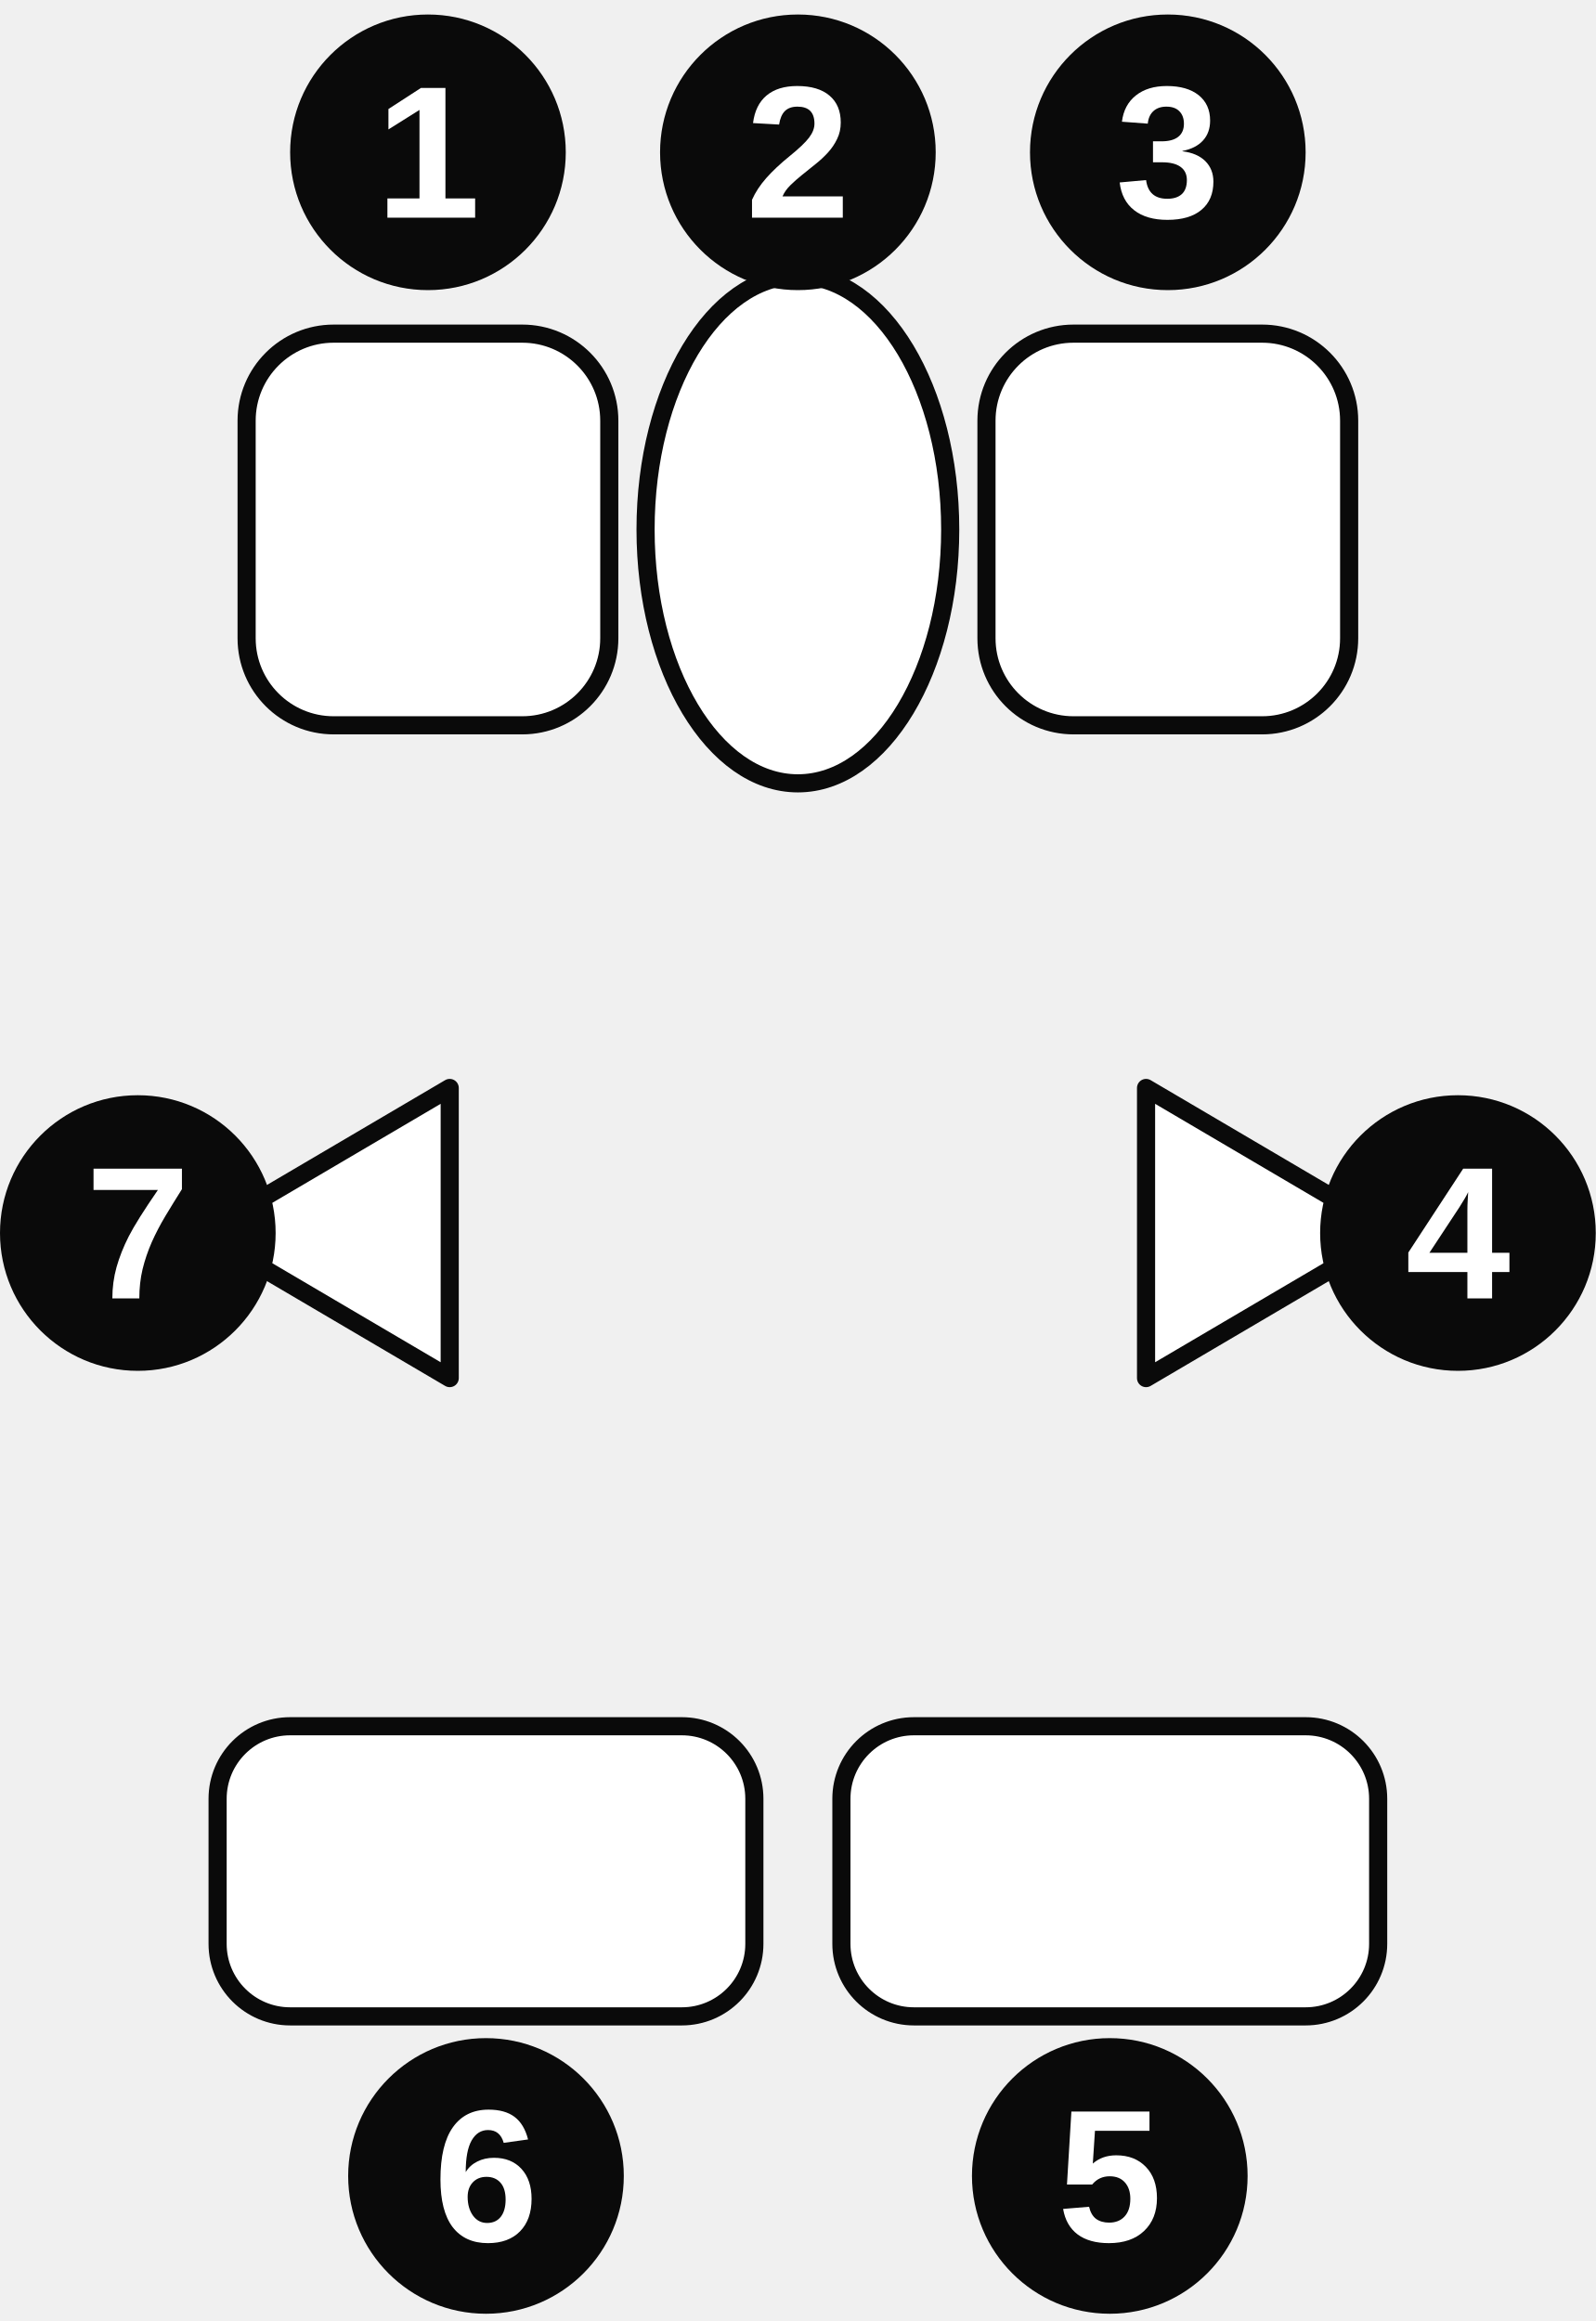
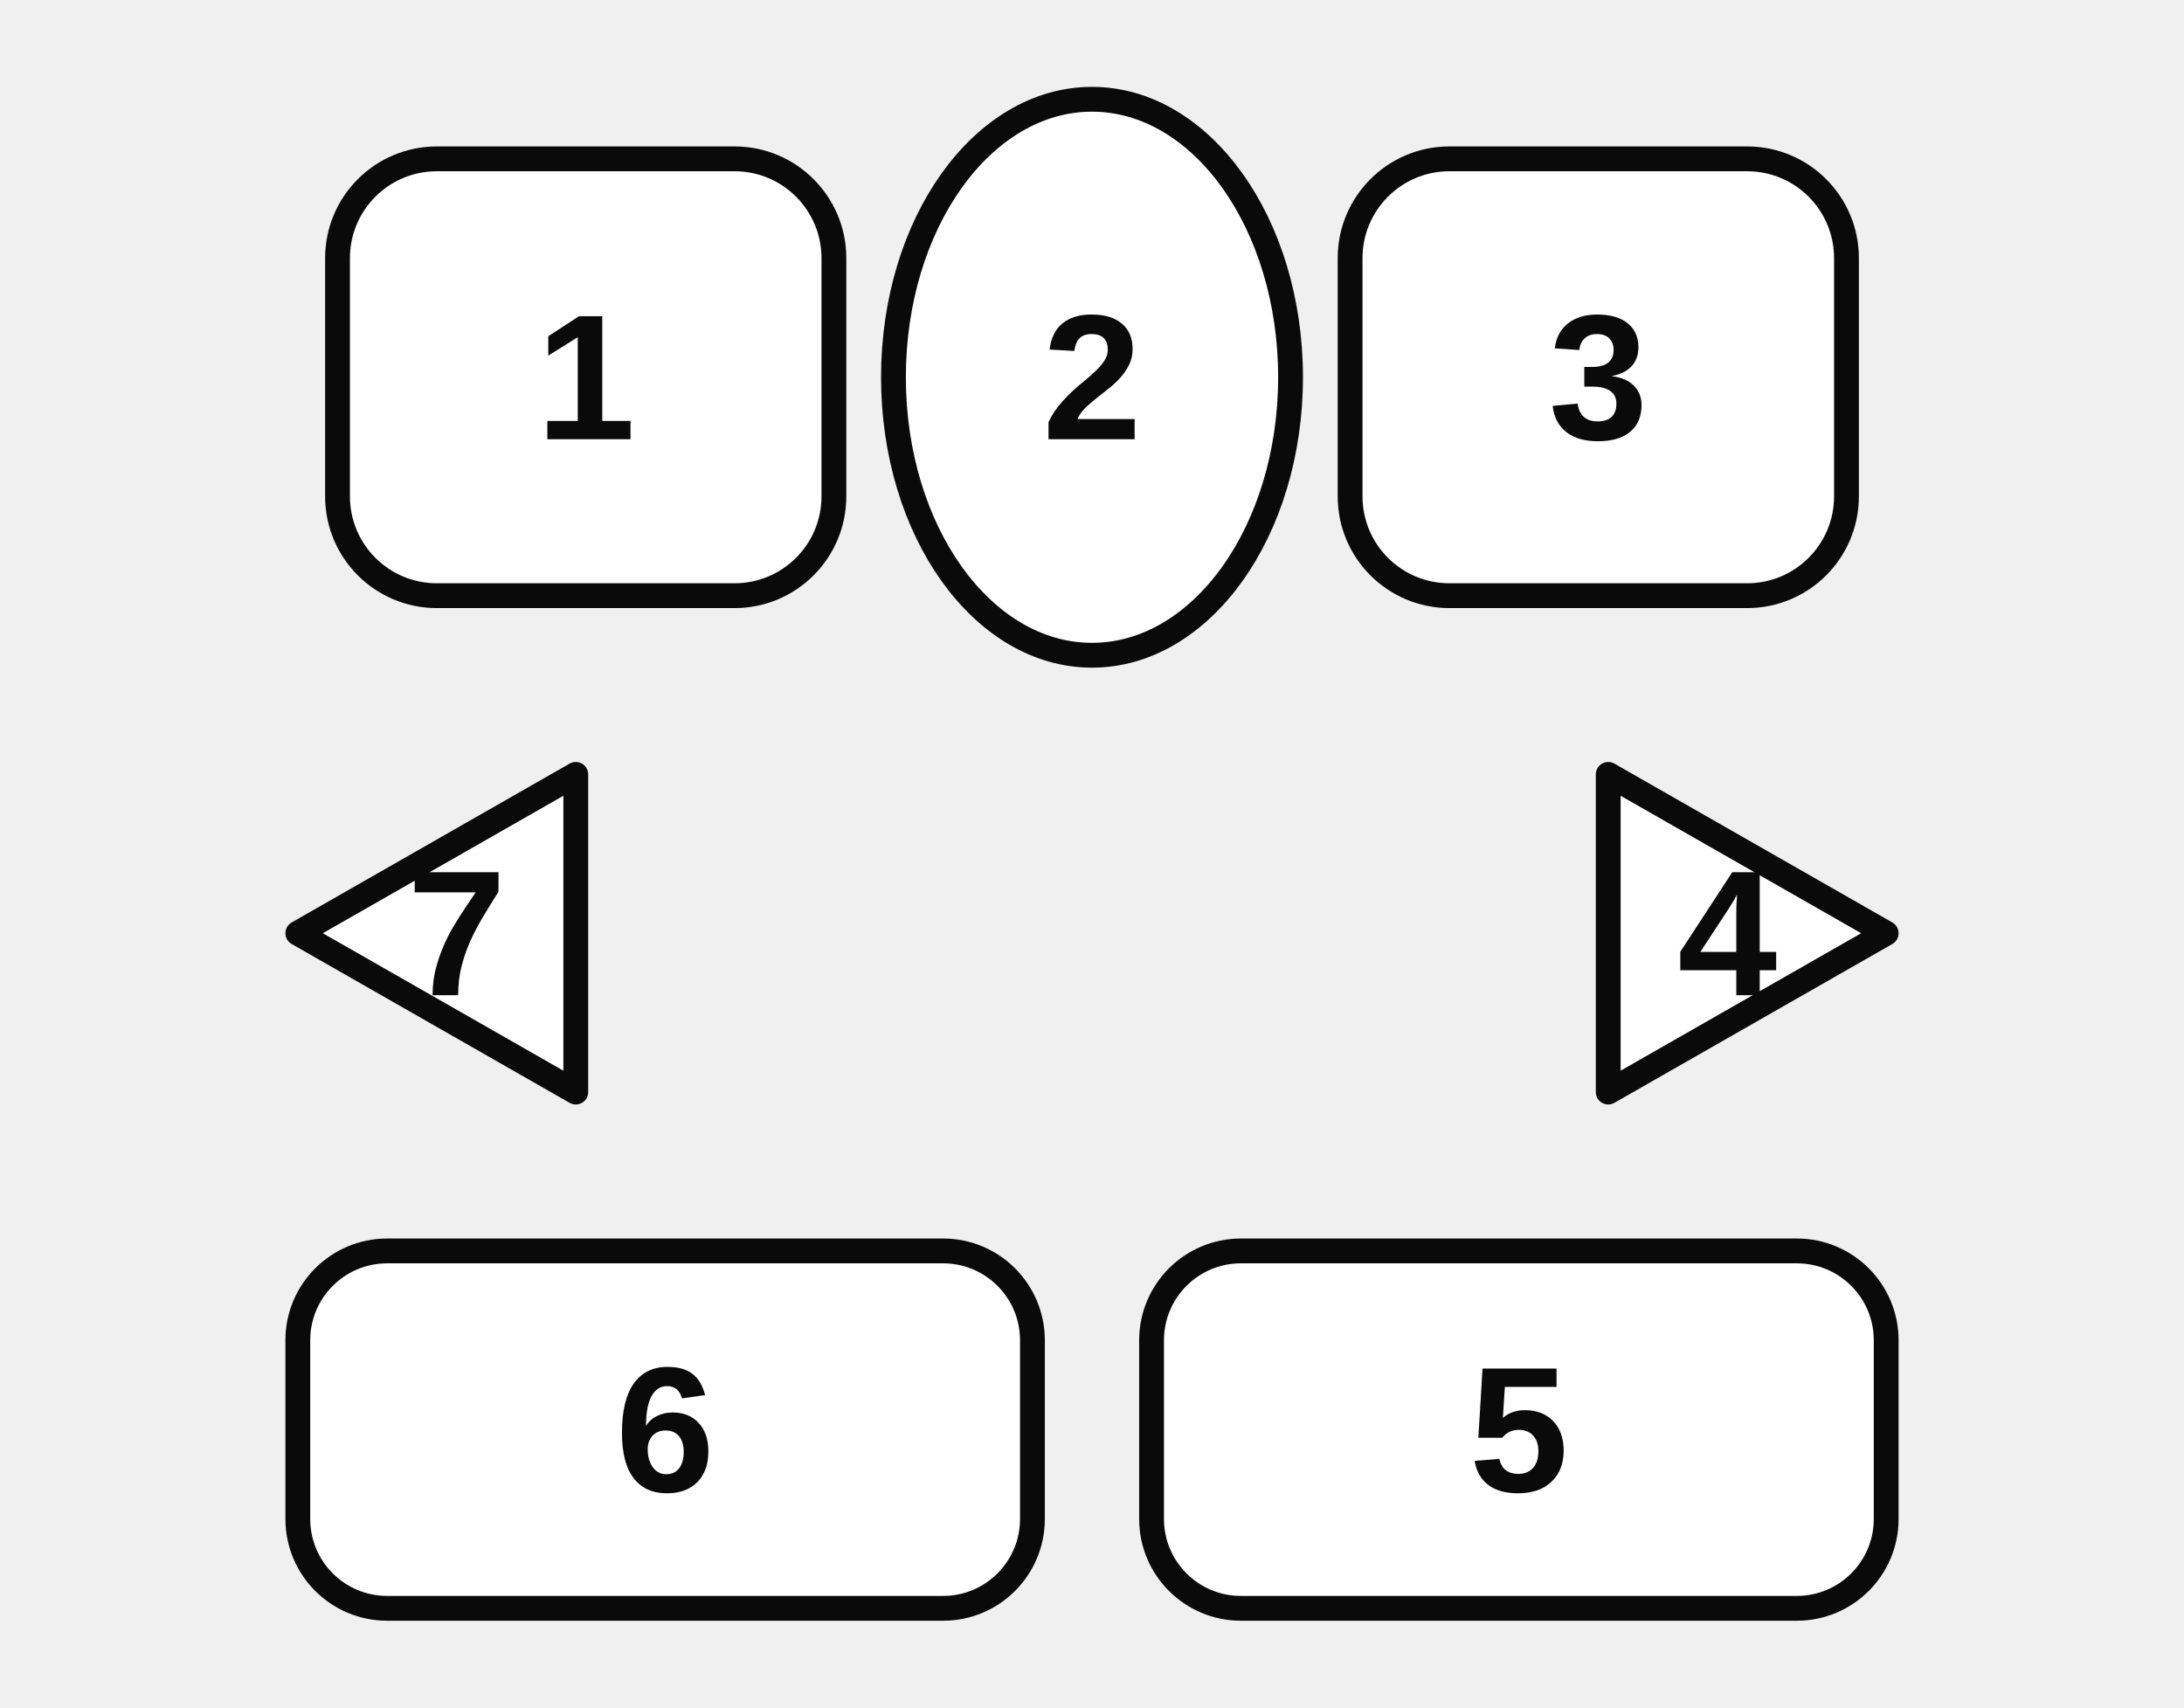
- <svg xmlns="http://www.w3.org/2000/svg" viewBox="0 0 220 320" width="220" height="320">
+ <svg xmlns="http://www.w3.org/2000/svg" viewBox="0 0 220 172" width="220" height="172">
  <g fill="#ffffff" stroke="#0a0a0a" stroke-width="2.5" stroke-linejoin="round">
-     <rect x="34" y="46" width="50" height="54" rx="12" />
-     <ellipse cx="110" cy="73" rx="21" ry="35" />
-     <rect x="136" y="46" width="50" height="54" rx="12" />
-     <path d="M62 150 L28 170 L62 190 Z" />
-     <path d="M158 150 L192 170 L158 190 Z" />
-     <rect x="30" y="238" width="74" height="40" rx="10" />
-     <rect x="116" y="238" width="74" height="40" rx="10" />
+     <rect x="34" y="16" width="50" height="44" rx="10" />
+     <ellipse cx="110" cy="38" rx="20" ry="28" />
+     <rect x="136" y="16" width="50" height="44" rx="10" />
+     <path d="M58 78 L30 94 L58 110 Z" />
+     <path d="M162 78 L190 94 L162 110 Z" />
+     <rect x="30" y="126" width="74" height="36" rx="9" />
+     <rect x="116" y="126" width="74" height="36" rx="9" />
  </g>
-   <g fill="#0a0a0a">
-     <circle cx="59" cy="21" r="19" />
-     <circle cx="110" cy="21" r="19" />
-     <circle cx="161" cy="21" r="19" />
-     <circle cx="19" cy="170" r="19" />
-     <circle cx="201" cy="170" r="19" />
-     <circle cx="67" cy="300" r="19" />
-     <circle cx="153" cy="300" r="19" />
-   </g>
-   <g fill="#ffffff" font-family="Arial, sans-serif" font-weight="800" font-size="26" text-anchor="middle" dominant-baseline="central">
-     <text x="59" y="21">1</text>
-     <text x="110" y="21">2</text>
-     <text x="161" y="21">3</text>
-     <text x="19" y="170">7</text>
-     <text x="201" y="170">4</text>
-     <text x="67" y="300">6</text>
-     <text x="153" y="300">5</text>
+   <g fill="#0a0a0a" font-family="Arial, sans-serif" font-weight="800" font-size="18" text-anchor="middle" dominant-baseline="central">
+     <text x="59" y="38">1</text>
+     <text x="110" y="38">2</text>
+     <text x="161" y="38">3</text>
+     <text x="46" y="94">7</text>
+     <text x="174" y="94">4</text>
+     <text x="67" y="144">6</text>
+     <text x="153" y="144">5</text>
  </g>
</svg>
